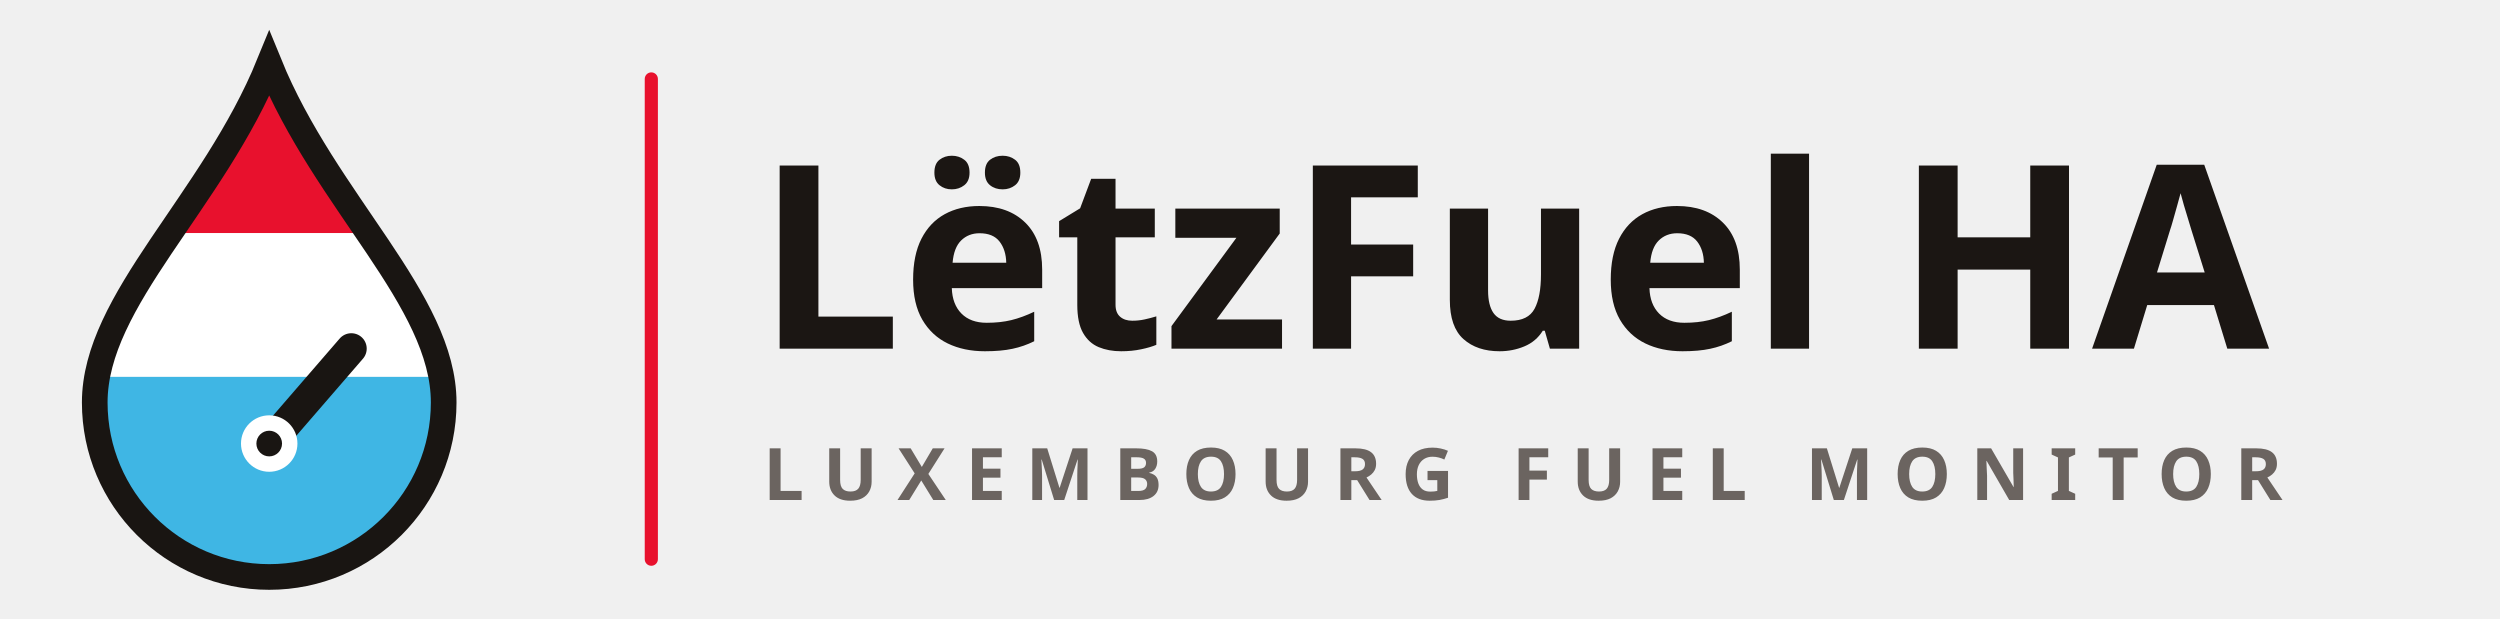
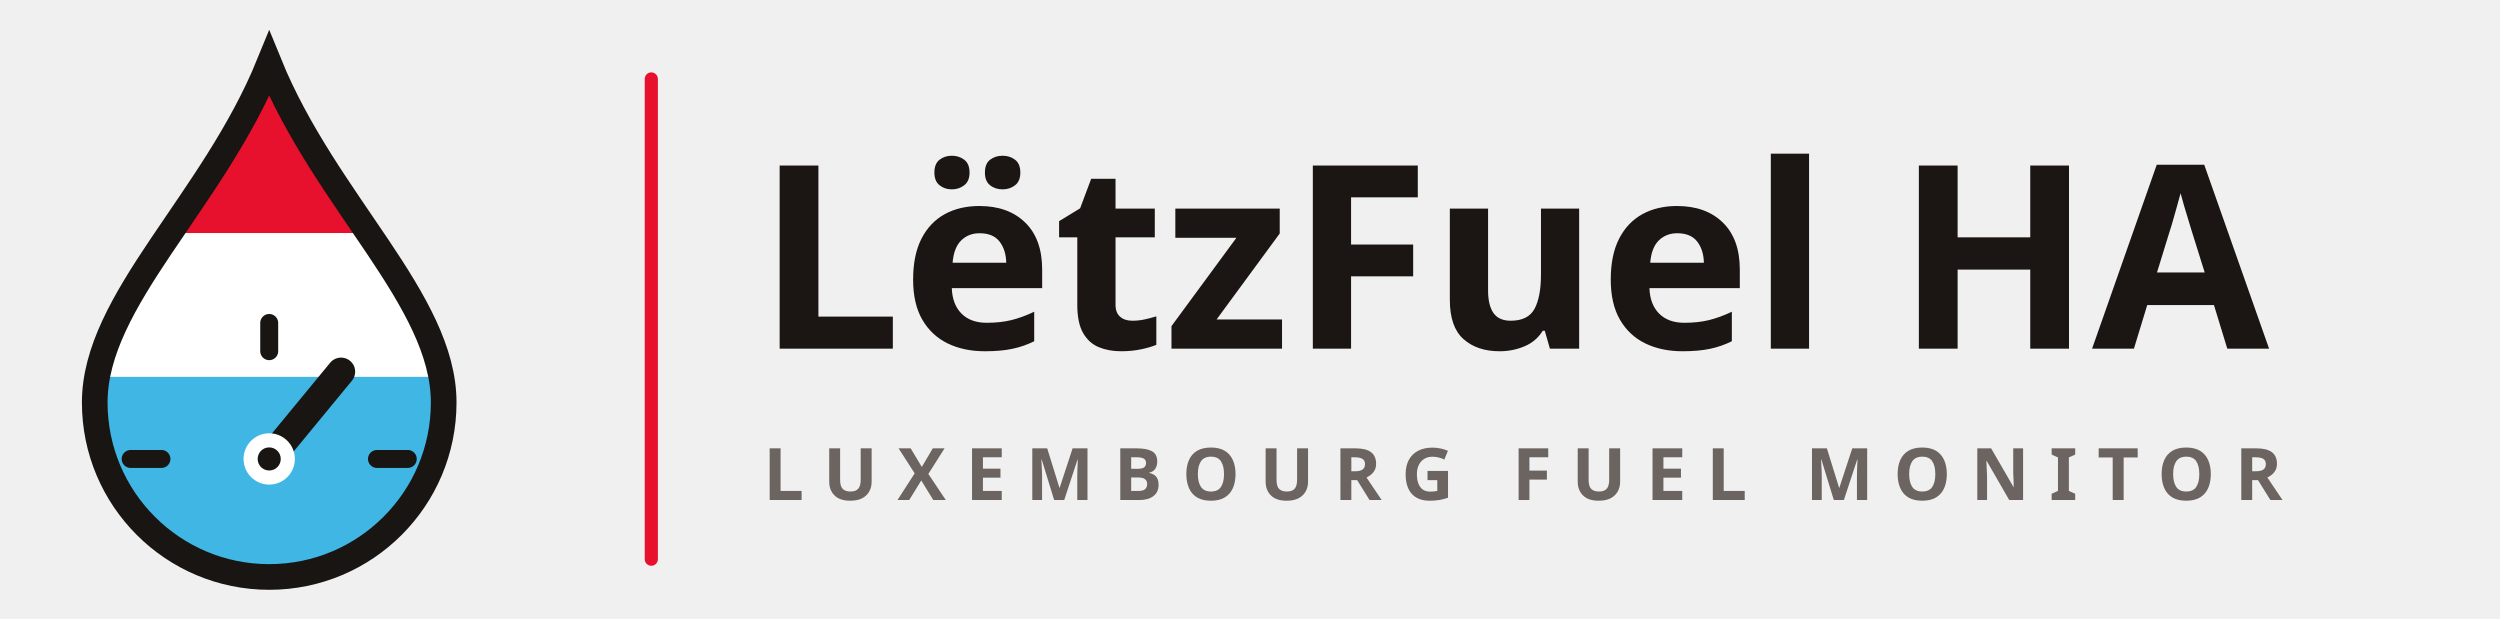
<svg xmlns="http://www.w3.org/2000/svg" viewBox="42 44 760 188" role="img" aria-label="LëtzFuel HA - Luxembourg Fuel Monitor">
  <g transform="translate(24 40) scale(0.78)">
    <clipPath id="drop">
      <path d="M128 30c22 54 68 92 68 132a68 68 0 0 1-136 0C60 122 106 84 128 30Z" />
    </clipPath>
    <g clip-path="url(#drop)">
      <rect x="36" y="20" width="184" height="76" fill="#E8112D" />
      <rect x="36" y="96" width="184" height="56" fill="#FFFFFF" />
      <rect x="36" y="152" width="184" height="92" fill="#3FB6E4" />
    </g>
    <path d="M128 30c22 54 68 92 68 132a68 68 0 0 1-136 0C60 122 106 84 128 30Z" fill="none" stroke="#191512" stroke-width="10" />
-     <line x1="128" y1="178" x2="160" y2="141" stroke="#191512" stroke-width="12" stroke-linecap="round" />
-     <circle cx="128" cy="178" r="11" fill="#FFFFFF" />
-     <circle cx="128" cy="178" r="5" fill="#191512" />
+     <g stroke="#191512" stroke-width="7" stroke-linecap="round">
+       <line x1="74" y1="184" x2="86" y2="184" />
+       <line x1="128" y1="131" x2="128" y2="142" />
+       <line x1="170" y1="184" x2="182" y2="184" />
+     </g>
+     <line x1="128" y1="184" x2="156" y2="150" stroke="#191512" stroke-width="11" stroke-linecap="round" />
+     <circle cx="128" cy="184" r="10" fill="#FFFFFF" />
+     <circle cx="128" cy="184" r="4.5" fill="#191512" />
  </g>
  <rect x="238" y="66" width="4" height="150" rx="2" fill="#E8112D" />
  <text x="272" y="150" font-family="'Bricolage Grotesque','Trebuchet MS',sans-serif" font-size="78" font-weight="700" fill="#1B1613">LëtzFuel HA</text>
  <text x="274" y="196" font-family="'IBM Plex Sans','Segoe UI',sans-serif" font-size="22" font-weight="600" letter-spacing="6" fill="#6B6460">LUXEMBOURG FUEL MONITOR</text>
</svg>
